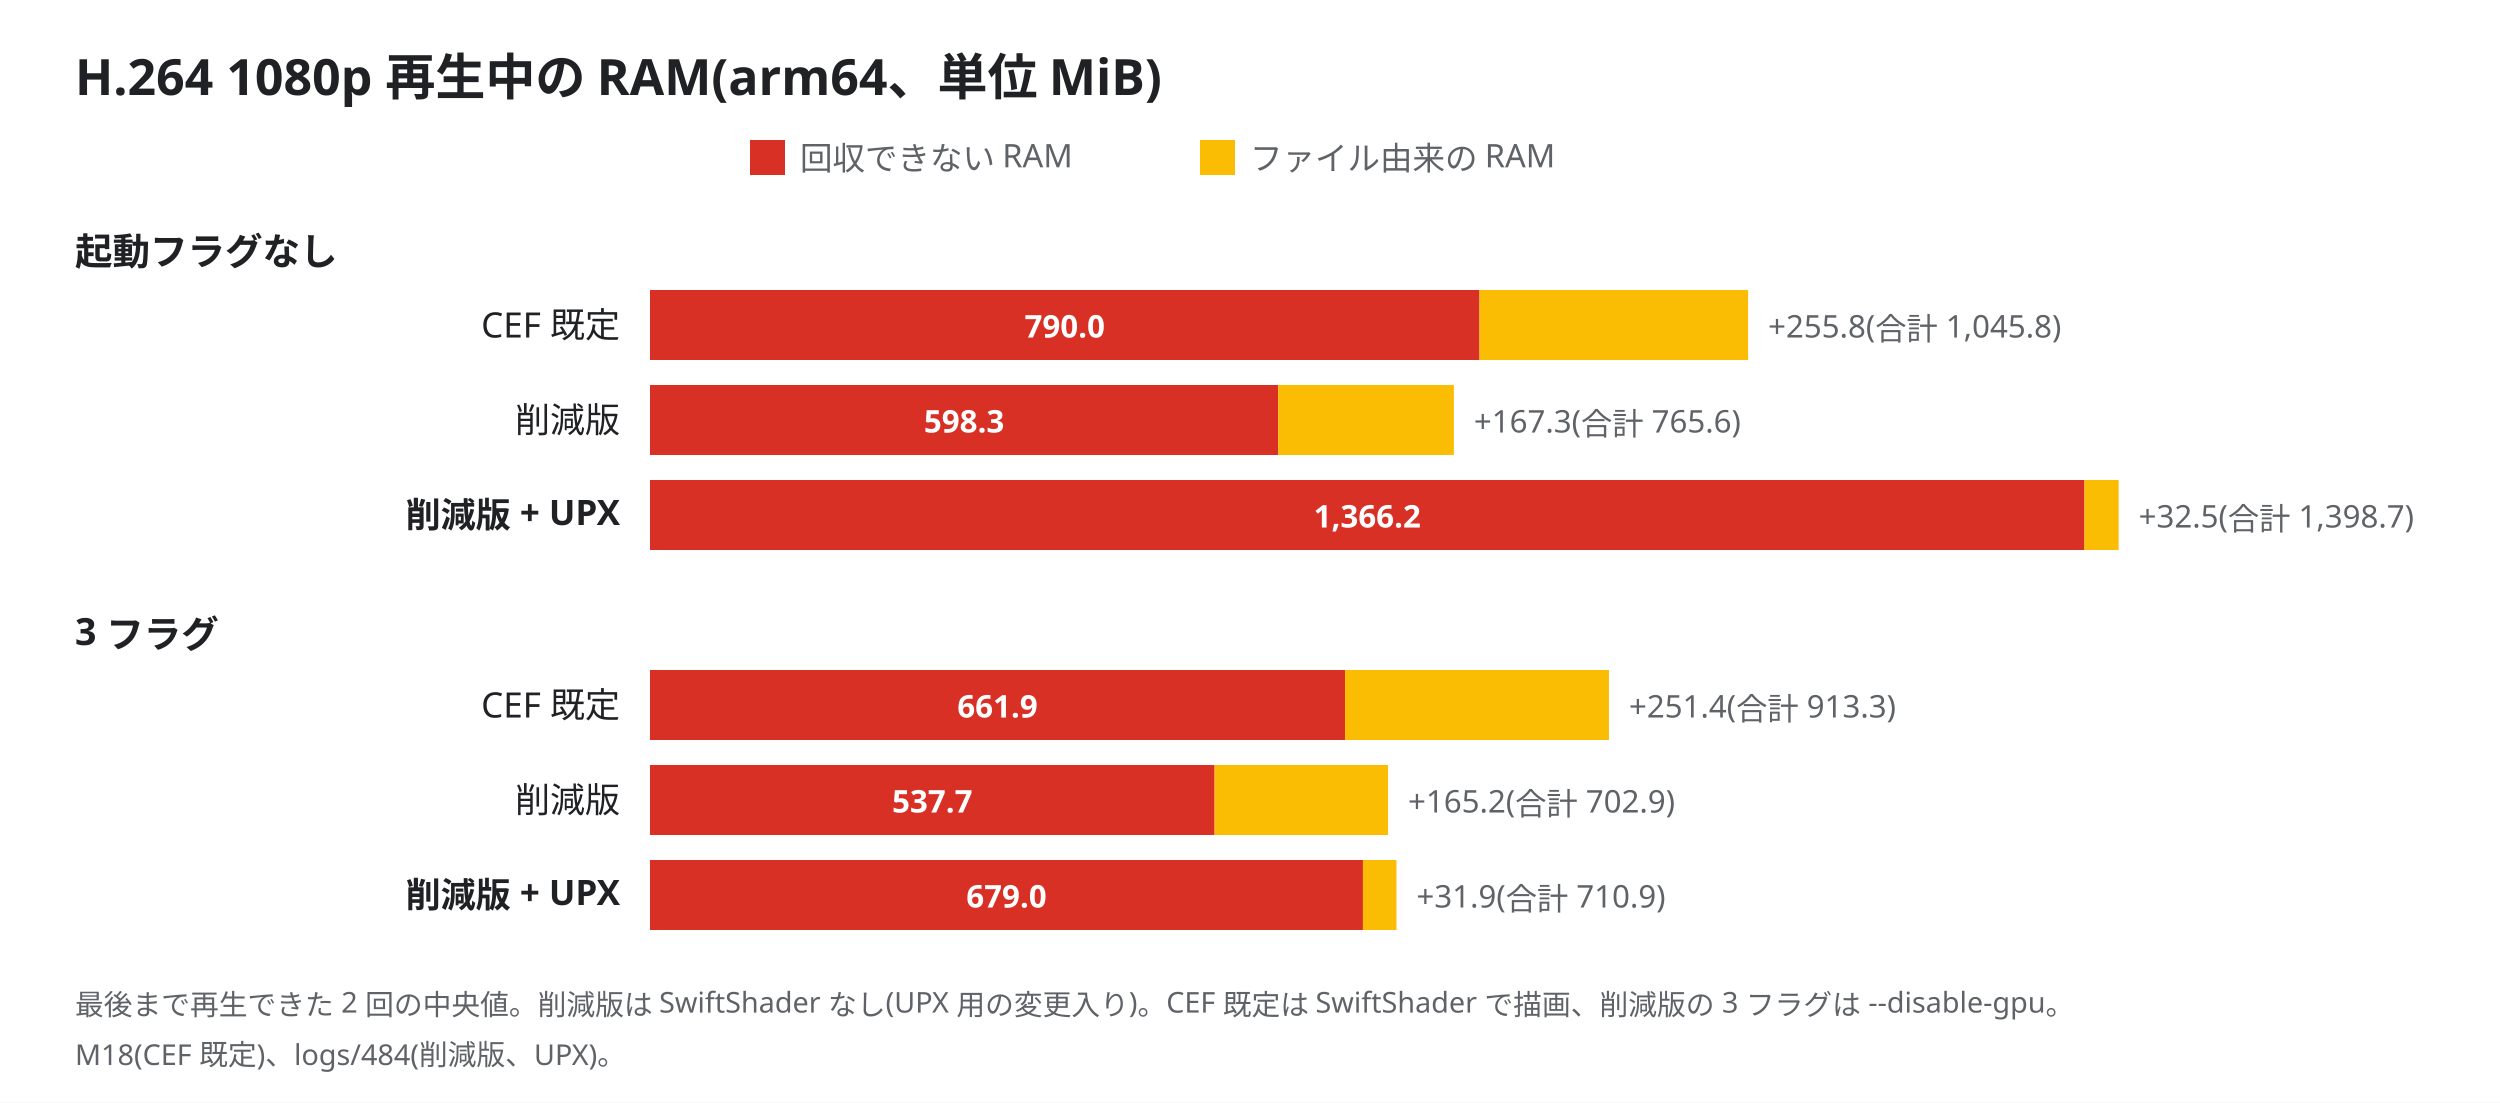
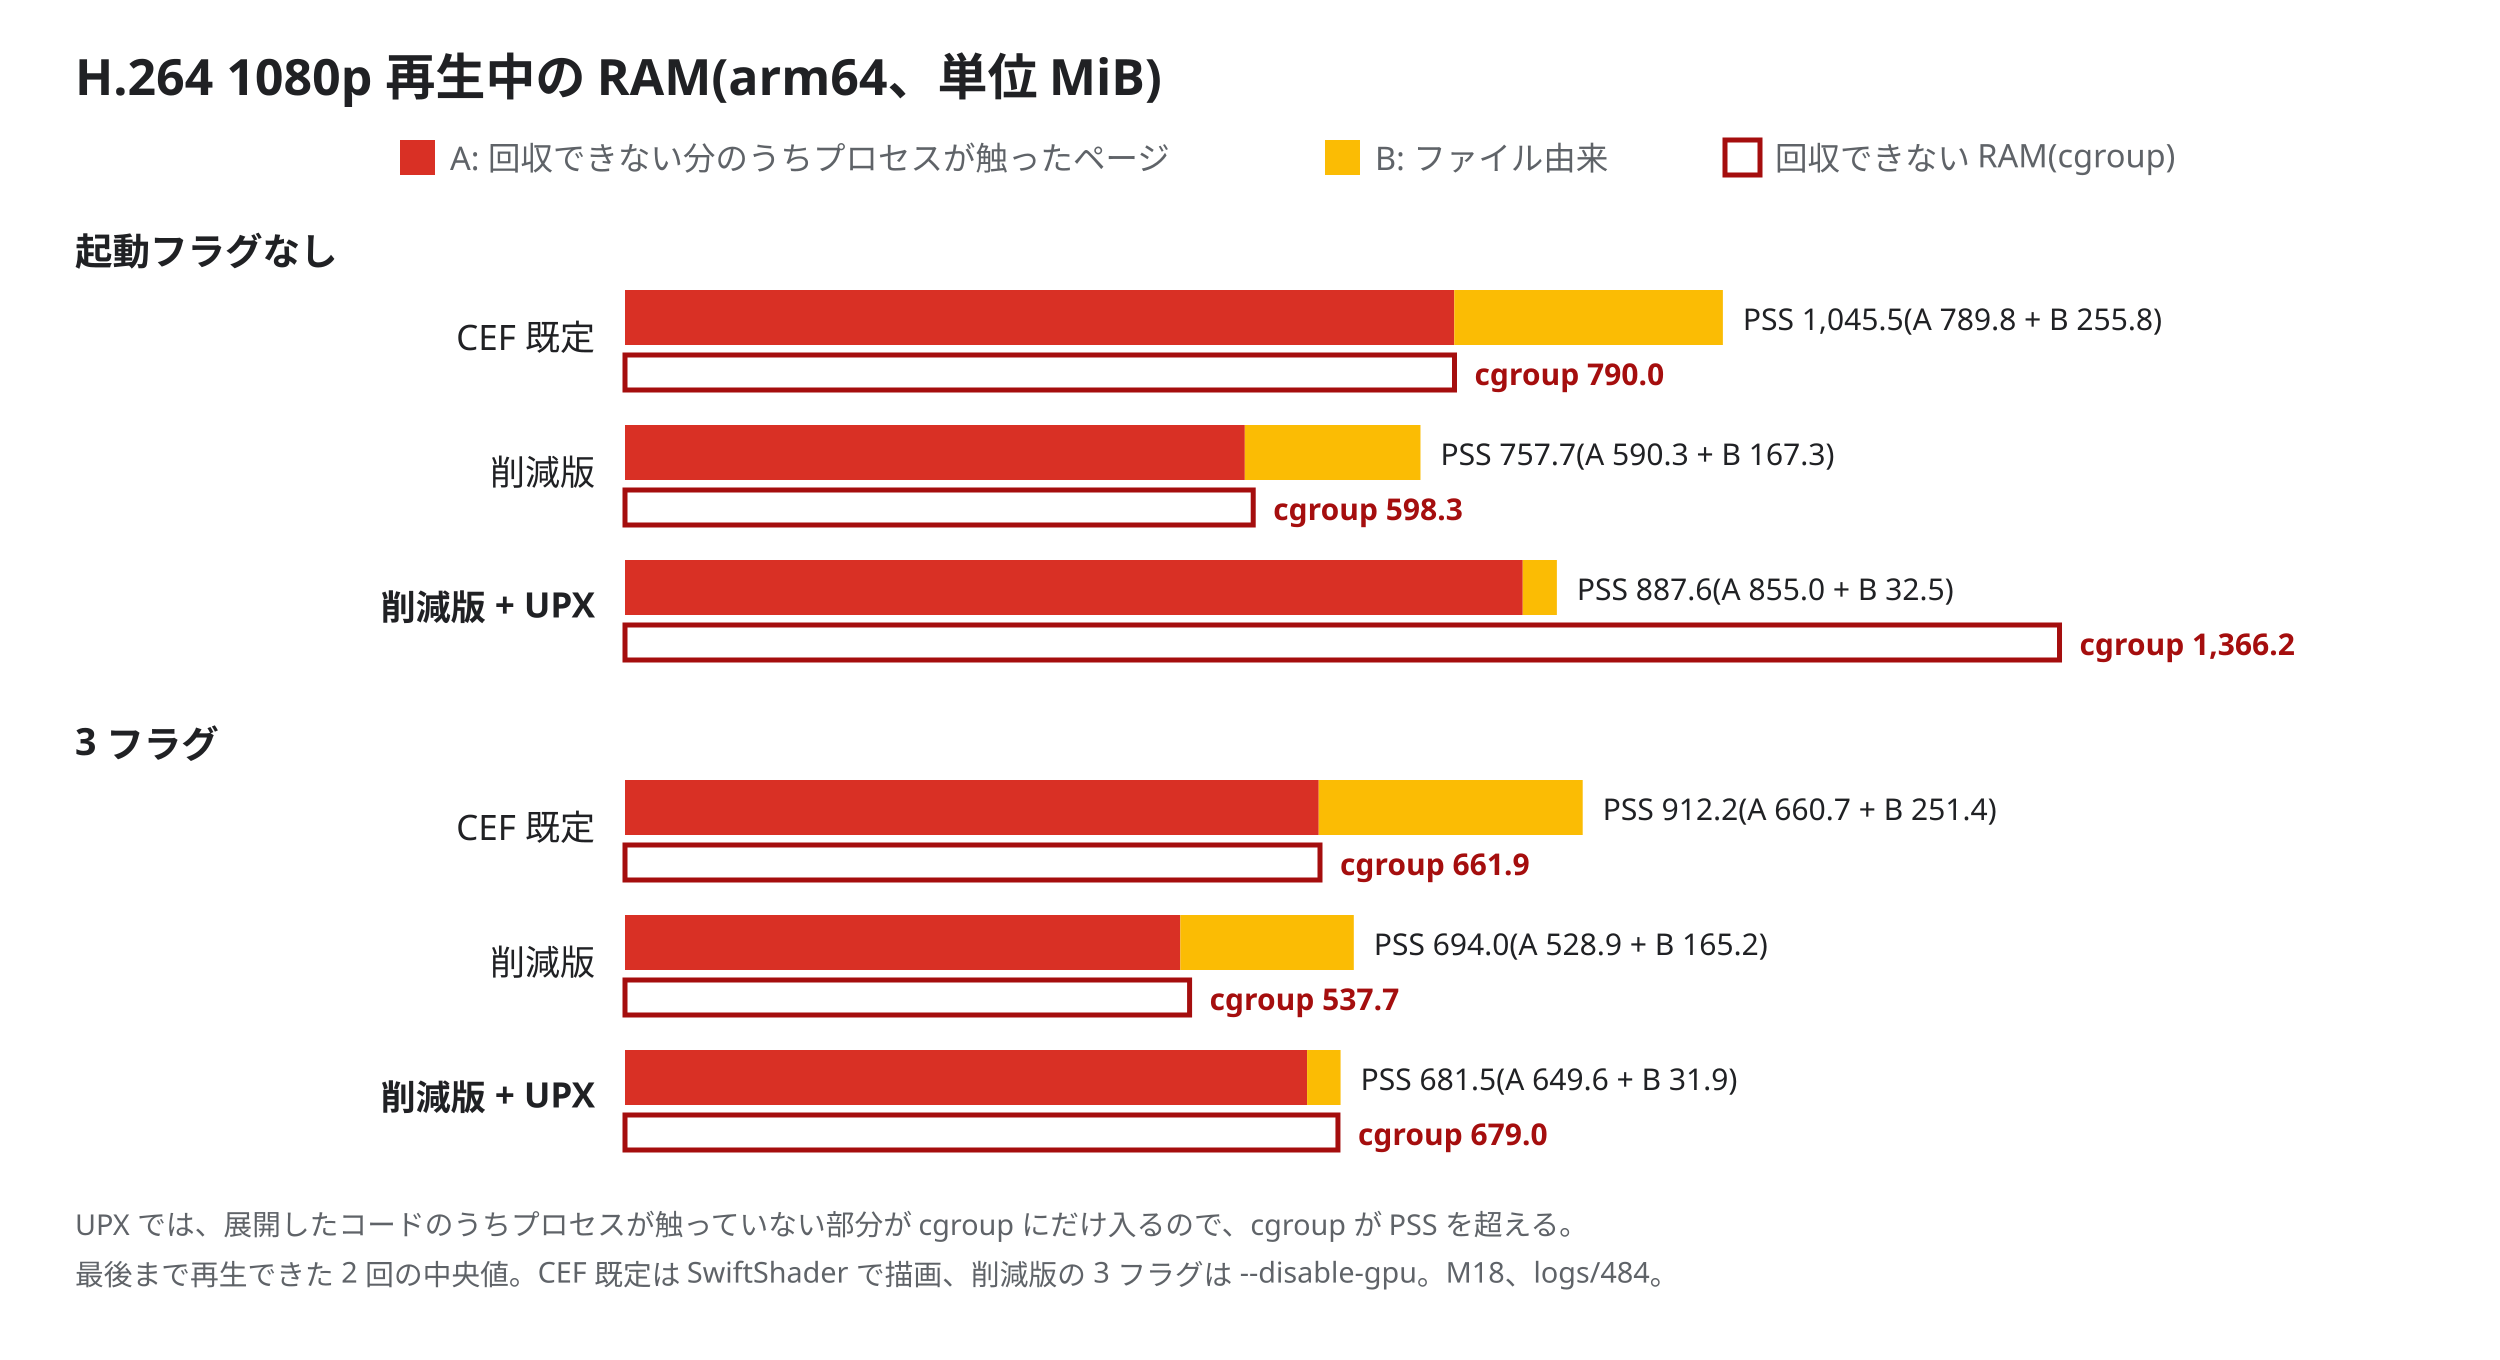
- <svg xmlns="http://www.w3.org/2000/svg" width="1000" height="441" viewBox="0 0 1000 441" font-family="Hiragino Sans, Hiragino Kaku Gothic ProN, sans-serif">
-   <rect width="1000" height="441" fill="#fff" />
+ <svg xmlns="http://www.w3.org/2000/svg" width="1000" height="544" viewBox="0 0 1000 544" font-family="Hiragino Sans, Hiragino Kaku Gothic ProN, sans-serif">
+   <rect width="1000" height="544" fill="#fff" />
  <text x="30" y="38" font-size="20" text-anchor="start" fill="#202124" font-weight="bold">H.264 1080p 再生中の RAM(arm64、単位 MiB)</text>
-   <rect x="300" y="56" width="14" height="14" rx="0" fill="#d93025" stroke="none" stroke-width="1" />
-   <text x="320" y="68" font-size="13" text-anchor="start" fill="#5f6368">回収できない RAM</text>
-   <rect x="480" y="56" width="14" height="14" rx="0" fill="#fbbc04" stroke="none" stroke-width="1" />
-   <text x="500" y="68" font-size="13" text-anchor="start" fill="#5f6368">ファイル由来の RAM</text>
+   <rect x="160" y="56" width="14" height="14" rx="0" fill="#d93025" stroke="none" stroke-width="1" />
+   <text x="180" y="68" font-size="13" text-anchor="start" fill="#5f6368">A: 回収できない分のうちプロセスが触ったページ</text>
+   <rect x="530" y="56" width="14" height="14" rx="0" fill="#fbbc04" stroke="none" stroke-width="1" />
+   <text x="550" y="68" font-size="13" text-anchor="start" fill="#5f6368">B: ファイル由来</text>
+   <rect x="690" y="56" width="14" height="14" rx="0" fill="#fff" stroke="#a50e0e" stroke-width="2" />
+   <text x="710" y="68" font-size="13" text-anchor="start" fill="#5f6368">回収できない RAM(cgroup)</text>
  <text x="30" y="106" font-size="15" text-anchor="start" fill="#202124" font-weight="bold">起動フラグなし</text>
-   <text x="248" y="135" font-size="14" text-anchor="end" fill="#202124">CEF 既定</text>
-   <rect x="260" y="116" width="331.8" height="28" rx="0" fill="#d93025" stroke="none" stroke-width="1" />
-   <rect x="591.8" y="116" width="107.436" height="28" rx="0" fill="#fbbc04" stroke="none" stroke-width="1" />
-   <text x="425.9" y="135" font-size="12.5" text-anchor="middle" fill="#fff" font-weight="bold">790.0</text>
-   <text x="707.236" y="135" font-size="12.5" text-anchor="start" fill="#5f6368">+255.8(合計 1,045.8)</text>
-   <text x="248" y="173" font-size="14" text-anchor="end" fill="#202124">削減版</text>
-   <rect x="260" y="154" width="251.286" height="28" rx="0" fill="#d93025" stroke="none" stroke-width="1" />
-   <rect x="511.286" y="154" width="70.266" height="28" rx="0" fill="#fbbc04" stroke="none" stroke-width="1" />
-   <text x="385.643" y="173" font-size="12.5" text-anchor="middle" fill="#fff" font-weight="bold">598.3</text>
-   <text x="589.552" y="173" font-size="12.5" text-anchor="start" fill="#5f6368">+167.3(合計 765.6)</text>
-   <text x="248" y="211" font-size="14" text-anchor="end" fill="#202124" font-weight="bold">削減版 + UPX</text>
-   <rect x="260" y="192" width="573.804" height="28" rx="0" fill="#d93025" stroke="none" stroke-width="1" />
-   <rect x="833.804" y="192" width="13.65" height="28" rx="0" fill="#fbbc04" stroke="none" stroke-width="1" />
-   <text x="546.902" y="211" font-size="12.5" text-anchor="middle" fill="#fff" font-weight="bold">1,366.2</text>
-   <text x="855.454" y="211" font-size="12.5" text-anchor="start" fill="#5f6368">+32.5(合計 1,398.7)</text>
-   <text x="30" y="258" font-size="15" text-anchor="start" fill="#202124" font-weight="bold">3 フラグ</text>
-   <text x="248" y="287" font-size="14" text-anchor="end" fill="#202124">CEF 既定</text>
-   <rect x="260" y="268" width="277.998" height="28" rx="0" fill="#d93025" stroke="none" stroke-width="1" />
-   <rect x="537.998" y="268" width="105.588" height="28" rx="0" fill="#fbbc04" stroke="none" stroke-width="1" />
-   <text x="398.999" y="287" font-size="12.5" text-anchor="middle" fill="#fff" font-weight="bold">661.9</text>
-   <text x="651.586" y="287" font-size="12.5" text-anchor="start" fill="#5f6368">+251.4(合計 913.3)</text>
-   <text x="248" y="325" font-size="14" text-anchor="end" fill="#202124">削減版</text>
-   <rect x="260" y="306" width="225.834" height="28" rx="0" fill="#d93025" stroke="none" stroke-width="1" />
-   <rect x="485.834" y="306" width="69.384" height="28" rx="0" fill="#fbbc04" stroke="none" stroke-width="1" />
-   <text x="372.917" y="325" font-size="12.5" text-anchor="middle" fill="#fff" font-weight="bold">537.7</text>
-   <text x="563.218" y="325" font-size="12.5" text-anchor="start" fill="#5f6368">+165.2(合計 702.9)</text>
-   <text x="248" y="363" font-size="14" text-anchor="end" fill="#202124" font-weight="bold">削減版 + UPX</text>
-   <rect x="260" y="344" width="285.18" height="28" rx="0" fill="#d93025" stroke="none" stroke-width="1" />
-   <rect x="545.18" y="344" width="13.398" height="28" rx="0" fill="#fbbc04" stroke="none" stroke-width="1" />
-   <text x="402.59" y="363" font-size="12.5" text-anchor="middle" fill="#fff" font-weight="bold">679.0</text>
-   <text x="566.578" y="363" font-size="12.5" text-anchor="start" fill="#5f6368">+31.9(合計 710.9)</text>
-   <text x="30" y="406" font-size="11.5" text-anchor="start" fill="#5f6368">最後まで再生できた 2 回の中央値。削減版は SwiftShader なし(UPX 用の変更入り)。CEF 既定は SwiftShader で描画、削減版の 3 フラグは --disable-gpu。</text>
-   <text x="30" y="426" font-size="11.5" text-anchor="start" fill="#5f6368">M18(CEF 既定)、logs/484(削減版、UPX)。</text>
+   <text x="238" y="140" font-size="14" text-anchor="end" fill="#202124">CEF 既定</text>
+   <rect x="250" y="116" width="331.716" height="22" rx="0" fill="#d93025" stroke="none" stroke-width="1" />
+   <rect x="581.716" y="116" width="107.436" height="22" rx="0" fill="#fbbc04" stroke="none" stroke-width="1" />
+   <text x="697.152" y="132" font-size="12" text-anchor="start" fill="#202124">PSS 1,045.5(A 789.8 + B 255.8)</text>
+   <rect x="250" y="142" width="331.8" height="14" rx="0" fill="#fff" stroke="#a50e0e" stroke-width="2" />
+   <text x="589.8" y="154" font-size="12" text-anchor="start" fill="#a50e0e" font-weight="bold">cgroup 790.0</text>
+   <text x="238" y="194" font-size="14" text-anchor="end" fill="#202124">削減版</text>
+   <rect x="250" y="170" width="247.926" height="22" rx="0" fill="#d93025" stroke="none" stroke-width="1" />
+   <rect x="497.926" y="170" width="70.266" height="22" rx="0" fill="#fbbc04" stroke="none" stroke-width="1" />
+   <text x="576.192" y="186" font-size="12" text-anchor="start" fill="#202124">PSS 757.7(A 590.3 + B 167.3)</text>
+   <rect x="250" y="196" width="251.286" height="14" rx="0" fill="#fff" stroke="#a50e0e" stroke-width="2" />
+   <text x="509.286" y="208" font-size="12" text-anchor="start" fill="#a50e0e" font-weight="bold">cgroup 598.3</text>
+   <text x="238" y="248" font-size="14" text-anchor="end" fill="#202124" font-weight="bold">削減版 + UPX</text>
+   <rect x="250" y="224" width="359.1" height="22" rx="0" fill="#d93025" stroke="none" stroke-width="1" />
+   <rect x="609.1" y="224" width="13.65" height="22" rx="0" fill="#fbbc04" stroke="none" stroke-width="1" />
+   <text x="630.75" y="240" font-size="12" text-anchor="start" fill="#202124">PSS 887.6(A 855.0 + B 32.5)</text>
+   <rect x="250" y="250" width="573.804" height="14" rx="0" fill="#fff" stroke="#a50e0e" stroke-width="2" />
+   <text x="831.804" y="262" font-size="12" text-anchor="start" fill="#a50e0e" font-weight="bold">cgroup 1,366.2</text>
+   <text x="30" y="302" font-size="15" text-anchor="start" fill="#202124" font-weight="bold">3 フラグ</text>
+   <text x="238" y="336" font-size="14" text-anchor="end" fill="#202124">CEF 既定</text>
+   <rect x="250" y="312" width="277.494" height="22" rx="0" fill="#d93025" stroke="none" stroke-width="1" />
+   <rect x="527.494" y="312" width="105.588" height="22" rx="0" fill="#fbbc04" stroke="none" stroke-width="1" />
+   <text x="641.082" y="328" font-size="12" text-anchor="start" fill="#202124">PSS 912.2(A 660.7 + B 251.4)</text>
+   <rect x="250" y="338" width="277.998" height="14" rx="0" fill="#fff" stroke="#a50e0e" stroke-width="2" />
+   <text x="535.998" y="350" font-size="12" text-anchor="start" fill="#a50e0e" font-weight="bold">cgroup 661.9</text>
+   <text x="238" y="390" font-size="14" text-anchor="end" fill="#202124">削減版</text>
+   <rect x="250" y="366" width="222.138" height="22" rx="0" fill="#d93025" stroke="none" stroke-width="1" />
+   <rect x="472.138" y="366" width="69.384" height="22" rx="0" fill="#fbbc04" stroke="none" stroke-width="1" />
+   <text x="549.522" y="382" font-size="12" text-anchor="start" fill="#202124">PSS 694.0(A 528.9 + B 165.2)</text>
+   <rect x="250" y="392" width="225.834" height="14" rx="0" fill="#fff" stroke="#a50e0e" stroke-width="2" />
+   <text x="483.834" y="404" font-size="12" text-anchor="start" fill="#a50e0e" font-weight="bold">cgroup 537.7</text>
+   <text x="238" y="444" font-size="14" text-anchor="end" fill="#202124" font-weight="bold">削減版 + UPX</text>
+   <rect x="250" y="420" width="272.832" height="22" rx="0" fill="#d93025" stroke="none" stroke-width="1" />
+   <rect x="522.832" y="420" width="13.398" height="22" rx="0" fill="#fbbc04" stroke="none" stroke-width="1" />
+   <text x="544.23" y="436" font-size="12" text-anchor="start" fill="#202124">PSS 681.5(A 649.6 + B 31.9)</text>
+   <rect x="250" y="446" width="285.18" height="14" rx="0" fill="#fff" stroke="#a50e0e" stroke-width="2" />
+   <text x="543.18" y="458" font-size="12" text-anchor="start" fill="#a50e0e" font-weight="bold">cgroup 679.0</text>
+   <text x="30" y="494" font-size="11.5" text-anchor="start" fill="#5f6368">UPX では、展開したコードのうちプロセスが触っていない部分が cgroup にだけ入るので、cgroup が PSS を超える。</text>
+   <text x="30" y="514" font-size="11.5" text-anchor="start" fill="#5f6368">最後まで再生できた 2 回の中央値。CEF 既定は SwiftShader で描画、削減版の 3 フラグは --disable-gpu。M18、logs/484。</text>
</svg>
